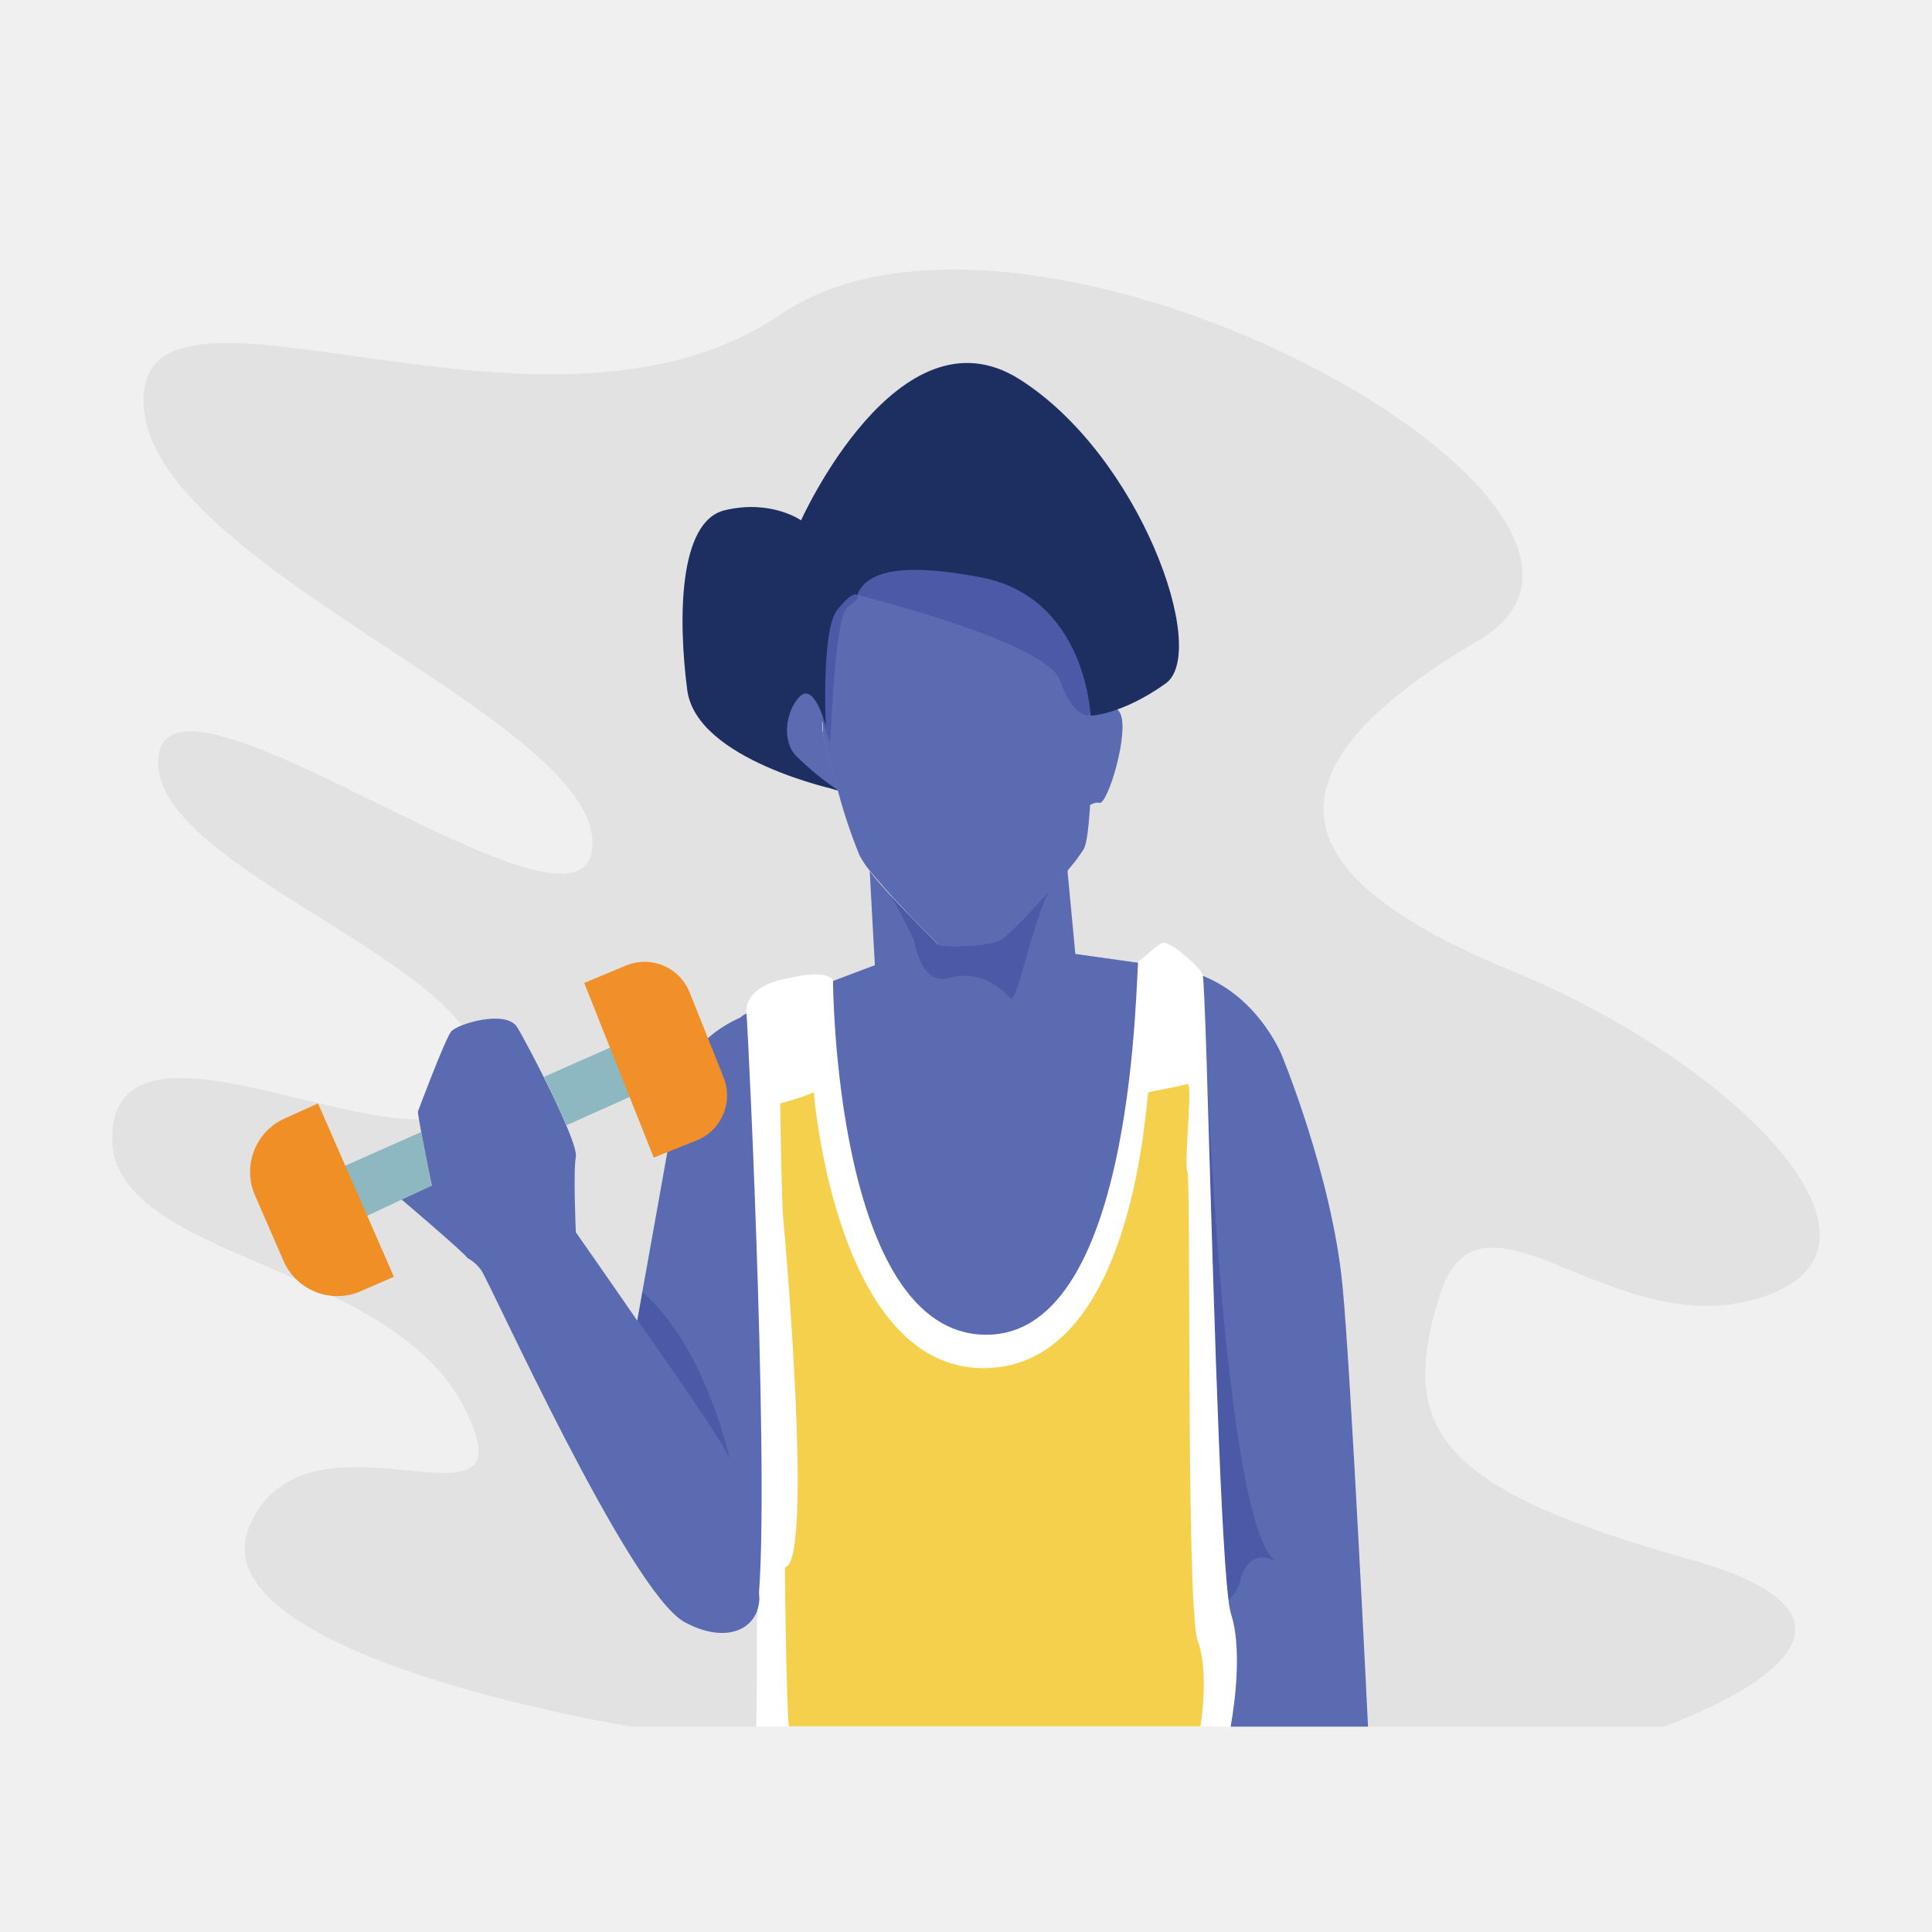
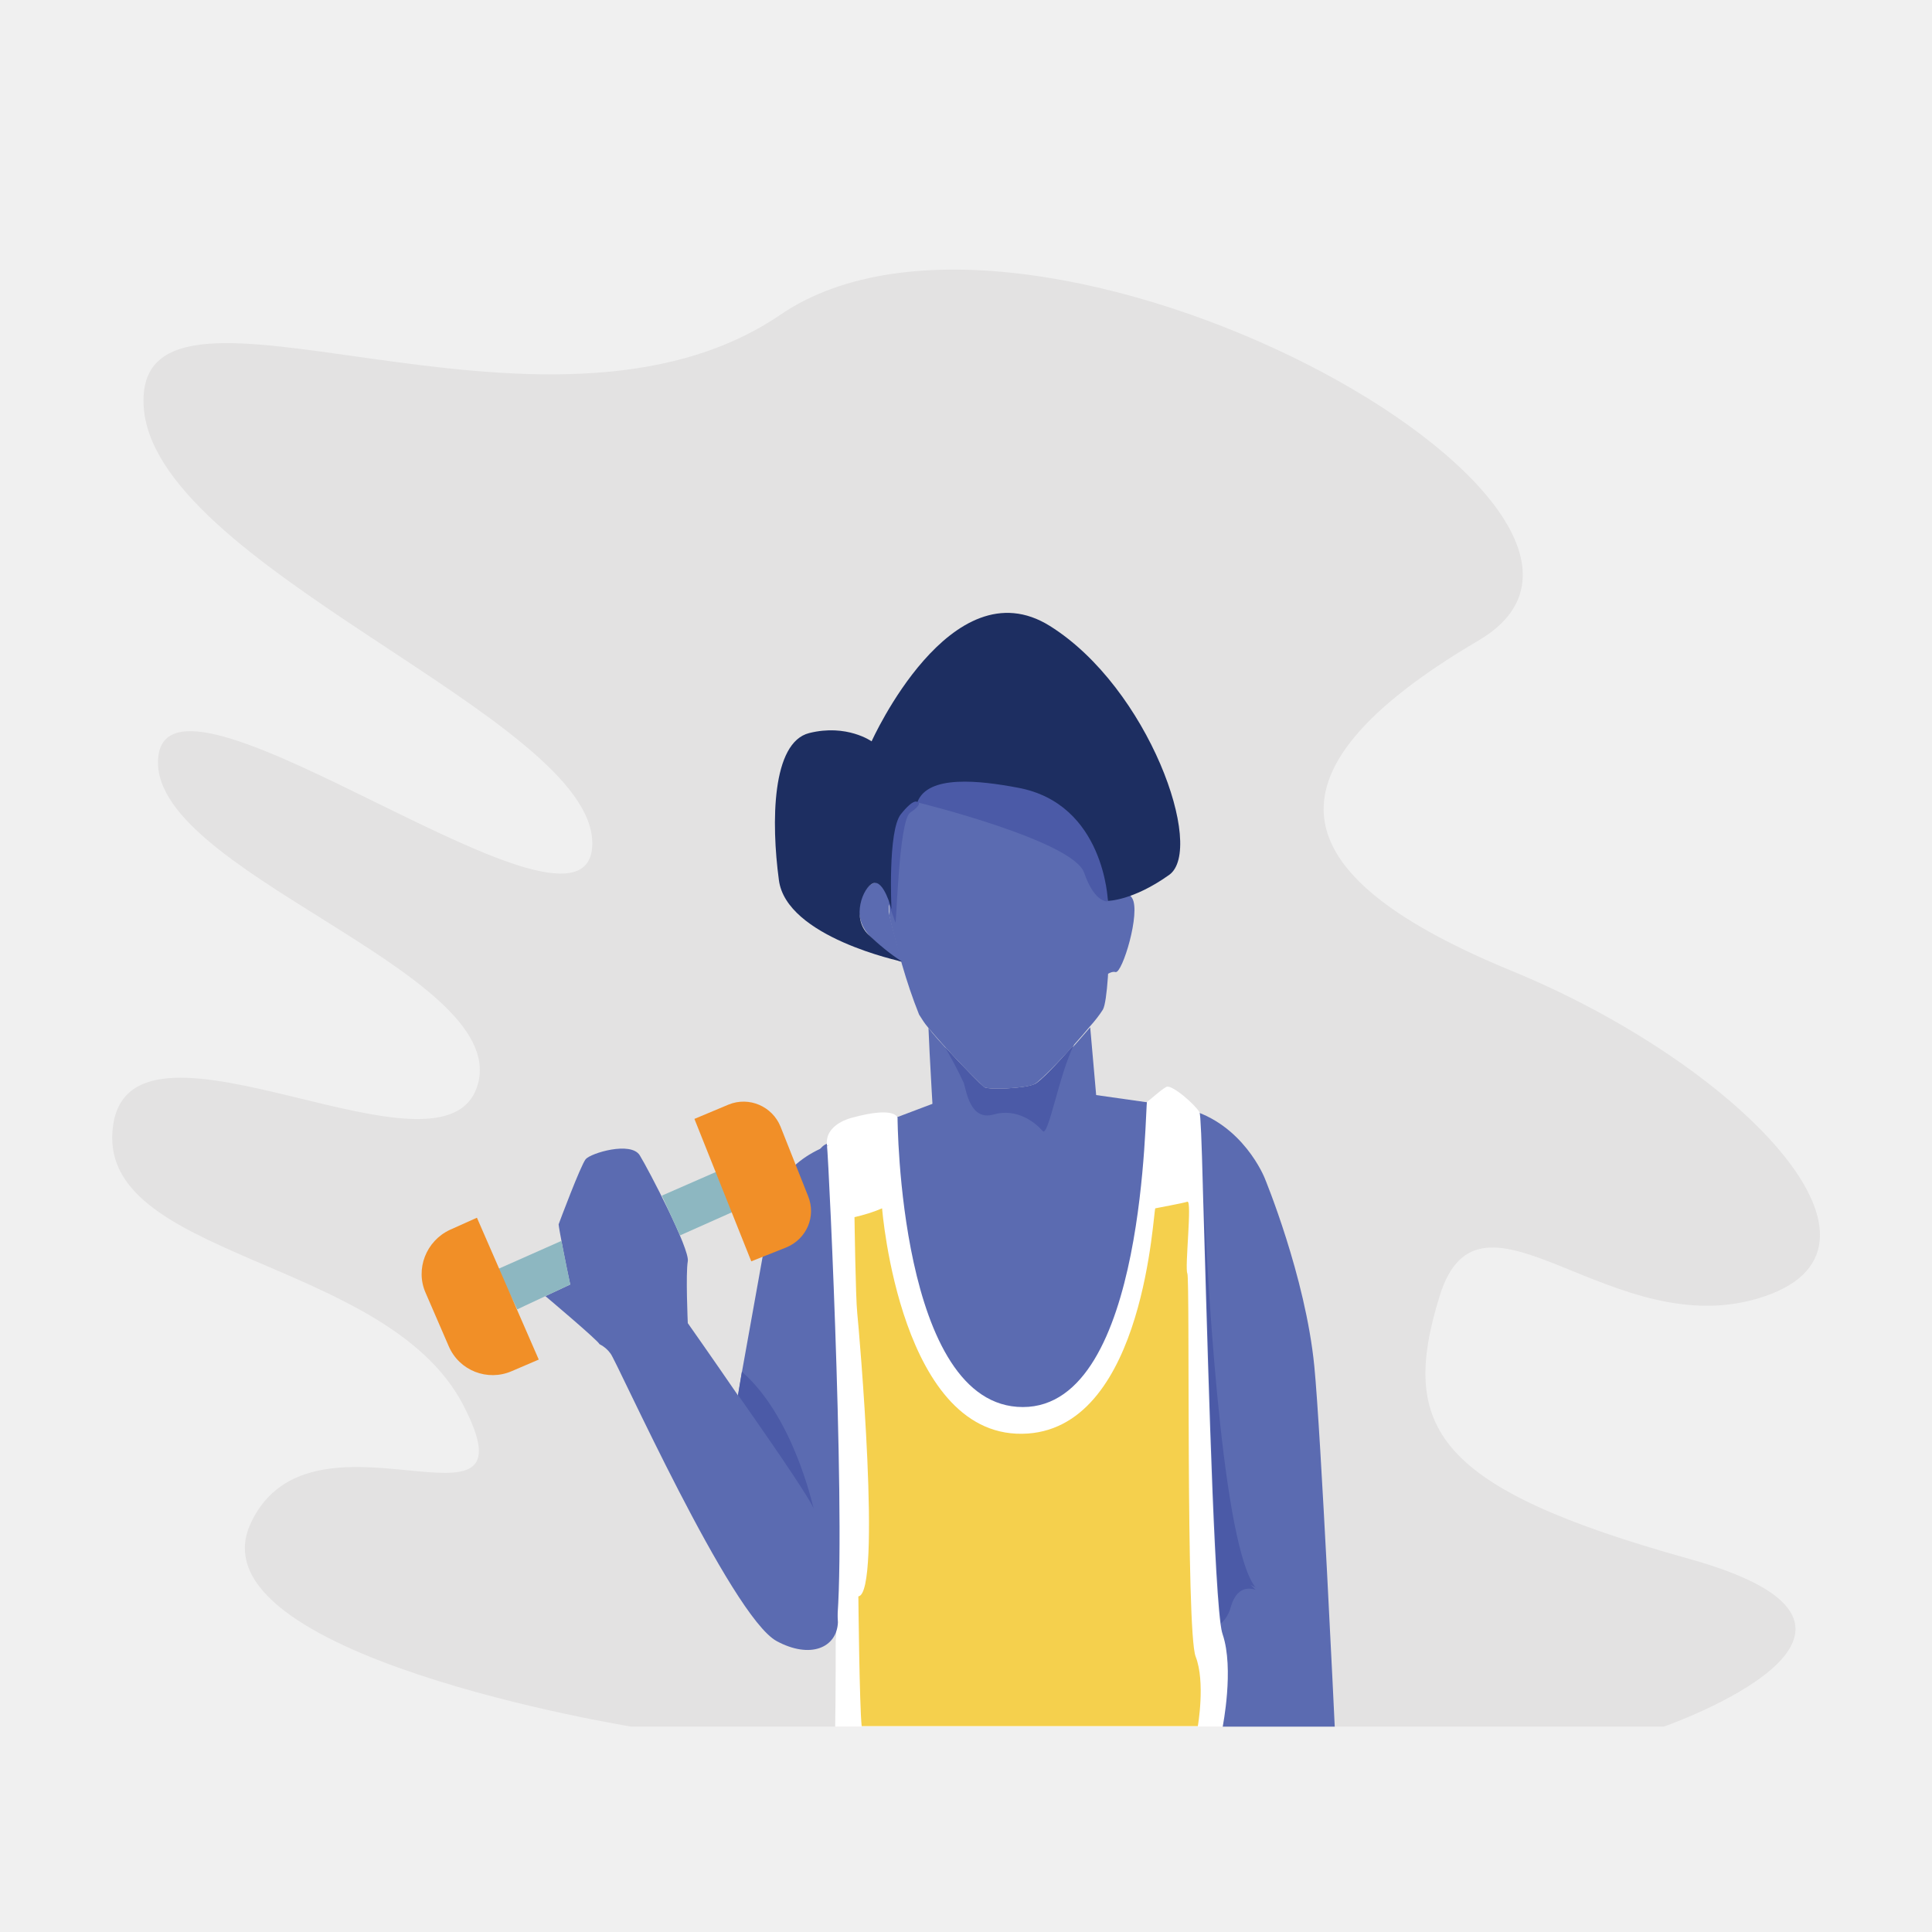
- <svg xmlns="http://www.w3.org/2000/svg" id="圖層_1" data-name="圖層 1" viewBox="0 0 350 350">
-   <defs>
-     <style>.cls-1{fill:#e3e2e2;}.cls-2{fill:#5b6bb1;}.cls-3{fill:#4b5aa7;}.cls-4{fill:#fff;}.cls-5{fill:#f5d04d;}.cls-6{fill:#1d2e61;}.cls-7{fill:none;stroke:#5b6bb1;stroke-miterlimit:10;stroke-width:0.65px;}.cls-8{fill:#8db7c1;}.cls-9{fill:#f18f27;}.cls-10{fill:#f18f28;}</style>
-   </defs>
-   <path class="cls-1" d="M257.37,312.79h-143s-80-12.91-69-36.78,52.5,5.35,38.48-21.46-67-26.45-63.36-50.71,60.61,13,66.12-7.48S26,157.61,28.72,136.92s78.26,39,78.62,16S26.89,102.46,26,73.07,98.57,86.16,141.35,57c45.83-31.25,166.4,35.54,126.51,59-42,24.71-34.36,43.29,6,59.87s72.92,49.57,45.91,58.94c-27.45,9.52-51.61-23.88-59,0s-.73,34.77,45.18,47.63-4.59,30.36-4.59,30.36Z" />
-   <path class="cls-2" d="M197.94,128.21c0,.12,0,.7,0,1.6,0,3.31-.12,11-.51,16.85-.23,3.42-.58,6.22-1.09,7.15a32.42,32.42,0,0,1-2.88,3.83l0,.06c-4,4.85-10.76,12-12.27,12.75-2,1-10.51,1.32-11.22.61a177.88,177.88,0,0,1-12.32-13.21l0,0h0a18,18,0,0,1-1.93-2.87,96.82,96.82,0,0,1-3.78-11.18c-1.53-5.26-2.85-10.36-2.85-11V110.86l5-10.51s14.69-5.41,15-5.2,16.93,9,19.79,10.3,9.8,13.77,10.1,15.2S197.94,128.21,197.94,128.21Z" />
-   <path class="cls-3" d="M147.39,126.42s2.6,6.76,2.9,8,.71-22.69,3.27-24.42,1.79-2.22,1.79-2.22,34.23,8.45,36.68,15.49,5.54,6.39,5.54,6.39,3.2-14.86,2.5-16-7.64-13.16-8.76-13.77-13.16-2-15-2.24-26.22,3.16-26.73,4.18-4.69,15.41-4.18,16S147.39,126.42,147.39,126.42Z" />
-   <path class="cls-2" d="M151.81,143.15c-.89.3-3.2-1.71-6.93-5.45-4.9-4.9-1.73-12.15,1.74-12.15A2.25,2.25,0,0,1,149,127v5.19C149,132.79,150.28,137.89,151.81,143.15Z" />
-   <path class="cls-2" d="M199.16,145.45c-.89-.23-1.74.53-2.38.61.39-5.85.46-13.55.51-16.85,1.29-.95,4.08-2.57,5.55-.18C204.78,132.19,200.69,145.86,199.16,145.45Z" />
-   <path class="cls-2" d="M195.49,180c-.77,7.35-12.55,11.17-19.74,11.17s-16.53-6.89-16.68-7.35-1.29-21.87-1.51-26c1,1.34,2.37,2.85,3.75,4.37,3.83,4.2,8.14,8.4,8.57,8.83.71.71,9.18.4,11.22-.61,1.14-.58,5.26-4.79,8.94-8.91,1.19-1.33,2.34-2.65,3.33-3.84l0-.06Z" />
-   <path class="cls-2" d="M223.52,311.71,138.2,312,137,289.7l-5.24-93.84s-.69-10.68,3.47-12.24l29.18-11h29l19.84,2.79h0l1.93.27a2.5,2.5,0,0,1,.53.21c1.27.65,4.37,3.18,4.37,12.44Z" />
-   <path class="cls-3" d="M190,161.55c-3.3,6.54-5.81,20.73-7,19.26-1.7-2-5.78-5.11-10.89-3.68s-6-5-6.64-7a79.3,79.3,0,0,0-4.18-7.92c3.83,4.2,8.14,8.4,8.57,8.83.71.71,9.18.4,11.22-.61C182.25,169.88,186.36,165.67,190,161.55Z" />
-   <path class="cls-2" d="M247.83,312.8h-24.9l-3.47-124.49c0-9.26-3.1-11.79-4.37-12.44,12.33,3.13,17.12,15.3,17.12,15.3s9.08,21.84,11,41.78C244.68,247.77,247.83,312.8,247.83,312.8Z" />
-   <path class="cls-3" d="M231.09,282.79c-1.19-.61-4.83-2-6.32,3.28a7.23,7.23,0,0,1-2.25,3.84c-1.69-13.29-3.05-68.93-3.95-97C219.78,218.76,223.36,277.51,231.09,282.79Z" />
-   <path class="cls-4" d="M222.93,312.8H137c.15-5.72.13-20.81.13-20.81,2.57-17.07-1.49-103.88-1.9-108.37s5.51-5.92,5.51-5.92c9.8-2.66,10.17,0,10.17,0s.23,64.1,27.78,64.1,27-67.47,27.55-67.67,3.06-2.75,4.29-3.29,6.53,4,7.33,5.68c.19.4.44,6.73.75,16.27a.57.57,0,0,0,0,.1c.89,28.09,2.26,83.73,3.95,97a15.31,15.31,0,0,0,.45,2.49C225.47,299.93,222.93,312.8,222.93,312.8Z" />
-   <path class="cls-5" d="M147.43,197.9a48.76,48.76,0,0,1-6.08,2s.22,17.85.57,21.26,5.46,62.16.26,62.8c0,0,.26,24.36.72,28.79h74.57s1.66-9.75-.49-15.47-1.18-83.7-1.87-85,1.05-16.32,0-15.92-6.62,1.37-7.06,1.52S205.9,246,179.71,247.8C151.47,249.78,147.43,197.9,147.43,197.9Z" />
-   <path class="cls-2" d="M137.57,289.7c-.29,5.64-6.16,8.19-13.55,4.16-10.1-5.51-35.51-62.14-36.89-63.82a7.52,7.52,0,0,0-2.45-2.14c-.41-.81-11.94-10.61-11.94-10.61l5.49-2.53C77.36,211,75.7,202,75.7,201.4v0c.1-.31,4.9-13.06,6-14.49s10-4.08,12-.81,11.12,20.82,10.62,23.47,0,13.67,0,13.67,5.27,7.51,11.12,16l.91-5.12,6.83-38.16s1.49-8.12,12.55-12.29c-4.16,1.57-3.47,12.24-3.47,12.24Z" />
-   <path class="cls-3" d="M132.22,264.4a10.1,10.1,0,0,0-.94-1.87c-3.25-5.61-13.78-20.52-15.54-23l-.24-.34.91-5.12C127.72,244,132,263.57,132.22,264.4Z" />
-   <path class="cls-6" d="M151.81,143.15S126.16,137.74,124.5,125s-1.61-30.53,6.78-32.56,13.84,1.82,13.84,1.82,17.68-39.35,39.53-25.58,34.54,49.45,26.5,55.16-13.59,5.81-13.59,5.81-.78-21.51-20-25.09c-8.5-1.59-20-2.88-22.27,3.22,0,0-.72-.93-3.62,2.71s-2.07,21-2.07,21-1.72-6.63-4-5.74-4.88,7.68-1.15,11.4A50,50,0,0,0,151.81,143.15Z" />
-   <path class="cls-7" d="M231.47,283a2.37,2.37,0,0,1-.38-.21C231.33,282.91,231.47,283,231.47,283Z" />
-   <polygon class="cls-8" points="102.66 203.84 116.11 197.8 112.23 189.03 98.57 195.07 102.66 203.84" />
-   <polygon class="cls-8" points="66.45 220.28 78.23 214.76 76.3 205.08 62.26 211.3 66.45 220.28" />
-   <path class="cls-9" d="M57.61,199.89l13.75,31.41-6,2.61a10.62,10.62,0,0,1-14-5.49l-5.17-11.88a10.62,10.62,0,0,1,5.35-13.91Z" />
-   <path class="cls-10" d="M124.92,179.76l6.17,15.43a8.78,8.78,0,0,1-4.89,11.41l-7.77,3.11-12.59-31.64,7.56-3.15A8.77,8.77,0,0,1,124.92,179.76Z" />
+ <svg xmlns="http://www.w3.org/2000/svg" version="1.1" id="圖層_1" x="0px" y="0px" viewBox="0 0 350 350" style="enable-background:new 0 0 350 350;" xml:space="preserve">
+   <style type="text/css">
+ 	.st0{fill:#E3E2E2;}
+ 	.st1{fill:#5B6BB1;}
+ 	.st2{fill:#4B5AA7;}
+ 	.st3{fill:#FFFFFF;}
+ 	.st4{fill:#F5D04D;}
+ 	.st5{fill:#1D2E61;}
+ 	.st6{fill:none;stroke:#5B6BB1;stroke-width:0.65;stroke-miterlimit:10;}
+ 	.st7{fill:#8DB7C1;}
+ 	.st8{fill:#F18F27;}
+ 	.st9{fill:#F18F28;}
+ </style>
+   <path class="st0" d="M257.4,312.8h-143c0,0-80-12.9-69-36.8s52.5,5.4,38.5-21.5s-67-26.4-63.4-50.7s60.6,13,66.1-7.5  S26,157.6,28.7,136.9s78.3,39,78.6,16S26.9,102.5,26,73.1S98.6,86.2,141.4,57c45.8-31.2,166.4,35.5,126.5,59  c-42,24.7-34.4,43.3,6,59.9s72.9,49.6,45.9,58.9c-27.5,9.5-51.6-23.9-59,0s-0.7,34.8,45.2,47.6s-4.6,30.4-4.6,30.4L257.4,312.8z" />
+   <g>
+     <path class="st1" d="M201.1,162c0,0.1,0,0.6,0,1.3c0,2.7-0.1,9-0.4,13.8c-0.2,2.8-0.5,5.1-0.9,5.8c-0.7,1.1-1.5,2.1-2.4,3.1v0   c-3.3,4-8.8,9.8-10,10.4c-1.6,0.8-8.6,1.1-9.2,0.5c-3.5-3.4-6.9-7-10.1-10.8l0,0l0,0c-0.6-0.7-1.1-1.5-1.6-2.3   c-1.2-3-2.2-6-3.1-9.1c-1.2-4.3-2.3-8.5-2.3-9v-17.9l4.1-8.6c0,0,12-4.4,12.3-4.2s13.8,7.4,16.2,8.4c2.3,1.1,8,11.2,8.3,12.4   C202.2,157,201.1,162,201.1,162z" />
+     <path class="st2" d="M159.8,160.6c0,0,2.1,5.5,2.4,6.5c0.2,1,0.6-18.5,2.7-19.9c2.1-1.4,1.5-1.8,1.5-1.8s28,6.9,30,12.7   c2,5.8,4.5,5.2,4.5,5.2s2.6-12.1,2-13.1c-0.6-0.9-6.2-10.7-7.2-11.2c-0.9-0.5-10.7-1.6-12.3-1.8s-21.4,2.6-21.8,3.4   c-0.4,0.8-3.8,12.6-3.4,13.1S159.8,160.6,159.8,160.6z" />
+     <path class="st1" d="M163.4,174.2c-0.7,0.2-2.6-1.4-5.7-4.5c-4-4-1.4-9.9,1.4-9.9c0.8-0.1,1.6,0.4,1.9,1.2v4.2   C161.1,165.8,162.1,169.9,163.4,174.2z" />
+     <path class="st1" d="M202.1,176.1c-0.7-0.2-1.4,0.4-1.9,0.5c0.3-4.8,0.4-11.1,0.4-13.8c1.1-0.8,3.3-2.1,4.5-0.1   C206.7,165.3,203.3,176.4,202.1,176.1z" />
+     <path class="st1" d="M199.1,204.3c-0.6,6-10.3,9.1-16.1,9.1c-5.9,0-13.5-5.6-13.6-6c-0.1-0.4-1.1-17.9-1.2-21.2   c0.8,1.1,1.9,2.3,3.1,3.6c3.1,3.4,6.6,6.9,7,7.2c0.6,0.6,7.5,0.3,9.2-0.5c0.9-0.5,4.3-3.9,7.3-7.3c1-1.1,1.9-2.2,2.7-3.1v0   L199.1,204.3z" />
+     <path class="st1" d="M222,311.9l-69.7,0.2l-1-18.2l-4.3-76.7c0,0-0.6-8.7,2.8-10l23.8-9h23.7l16.2,2.3l0,0l1.6,0.2   c0.2,0,0.3,0.1,0.4,0.2c1,0.5,3.6,2.6,3.6,10.2L222,311.9z" />
+     <path class="st2" d="M194.6,189.2c-2.7,5.3-4.7,16.9-5.7,15.7c-1.4-1.6-4.7-4.2-8.9-3s-4.9-4.1-5.4-5.7c-1-2.2-2.2-4.4-3.4-6.5   c3.1,3.4,6.6,6.9,7,7.2c0.6,0.6,7.5,0.3,9.2-0.5C188.3,196.1,191.6,192.6,194.6,189.2z" />
+     <path class="st1" d="M241.8,312.8h-20.3l-2.8-101.7c0-7.6-2.5-9.6-3.6-10.2c10.1,2.6,14,12.5,14,12.5s7.4,17.8,9,34.1   C239.3,259.7,241.8,312.8,241.8,312.8z" />
+     <path class="st2" d="M228.2,288.3c-1-0.5-3.9-1.6-5.2,2.7c-0.3,1.2-0.9,2.3-1.8,3.1c-1.4-10.9-2.5-56.3-3.2-79.2   C218.9,236,221.8,284,228.2,288.3z" />
+     <path class="st3" d="M221.5,312.8h-70.2c0.1-4.7,0.1-17,0.1-17c2.1-13.9-1.2-84.9-1.6-88.5c-0.3-3.7,4.5-4.8,4.5-4.8   c8-2.2,8.3,0,8.3,0s0.2,52.4,22.7,52.4s22.1-55.1,22.5-55.3c0.4-0.2,2.5-2.2,3.5-2.7s5.3,3.3,6,4.6c0.2,0.3,0.4,5.5,0.6,13.3   c0,0,0,0.1,0,0.1c0.7,22.9,1.8,68.4,3.2,79.2c0.1,0.7,0.2,1.4,0.4,2C223.6,302.3,221.5,312.8,221.5,312.8z" />
+     <path class="st4" d="M159.8,218.9c-1.6,0.7-3.3,1.2-5,1.6c0,0,0.2,14.6,0.5,17.4s4.5,50.8,0.2,51.3c0,0,0.2,19.9,0.6,23.5H217   c0,0,1.4-8-0.4-12.6s-1-68.4-1.5-69.4s0.9-13.3,0-13c-0.9,0.3-5.4,1.1-5.8,1.2c-0.4,0.1-1.8,39.3-23.1,40.8   C163.1,261.3,159.8,218.9,159.8,218.9z" />
+     <path class="st1" d="M151.8,293.9c-0.2,4.6-5,6.7-11.1,3.4c-8.3-4.5-29-50.8-30.1-52.1c-0.5-0.7-1.2-1.3-2-1.7   c-0.3-0.7-9.8-8.7-9.8-8.7l4.5-2.1c-0.7-3.1-2.1-10.4-2.1-10.9l0,0c0.1-0.3,4-10.7,4.9-11.8s8.2-3.3,9.8-0.7s9.1,17,8.7,19.2   s0,11.2,0,11.2s4.3,6.1,9.1,13.1l0.7-4.2l5.6-31.2c0,0,1.2-6.6,10.3-10c-3.4,1.3-2.8,10-2.8,10L151.8,293.9z" />
+     <path class="st2" d="M147.4,273.3c-0.2-0.5-0.5-1-0.8-1.5c-2.7-4.6-11.3-16.8-12.7-18.8l-0.2-0.3l0.7-4.2   C143.7,256.6,147.2,272.6,147.4,273.3z" />
+     <path class="st5" d="M163.4,174.2c0,0-21-4.4-22.3-14.8c-1.4-10.4-1.3-24.9,5.5-26.6s11.3,1.5,11.3,1.5s14.4-32.1,32.3-20.9   s28.2,40.4,21.6,45.1c-6.6,4.7-11.1,4.7-11.1,4.7s-0.6-17.6-16.3-20.5c-6.9-1.3-16.3-2.4-18.2,2.6c0,0-0.6-0.8-3,2.2   c-2.4,3-1.7,17.2-1.7,17.2s-1.4-5.4-3.3-4.7s-4,6.3-0.9,9.3C159.2,171.1,161.2,172.8,163.4,174.2z" />
+     <path class="st6" d="M228.5,288.5c-0.1,0-0.2-0.1-0.3-0.2C228.4,288.4,228.5,288.5,228.5,288.5z" />
+     <polygon class="st7" points="123.2,223.8 134.2,218.9 131.1,211.7 119.9,216.6  " />
+     <polygon class="st7" points="93.7,237.2 103.3,232.7 101.7,224.8 90.2,229.9  " />
+     <path class="st8" d="M86.4,220.6l11.2,25.7l-4.9,2.1c-4.4,1.9-9.5-0.1-11.4-4.5c0,0,0,0,0,0l-4.2-9.7c-1.9-4.3,0.1-9.4,4.4-11.4   L86.4,220.6z" />
+     <path class="st9" d="M141.4,204.1l5,12.6c1.5,3.7-0.3,7.8-4,9.3l-6.3,2.5l-10.3-25.8l6.2-2.6C135.7,198.6,139.9,200.4,141.4,204.1   C141.4,204.1,141.4,204.1,141.4,204.1z" />
+   </g>
</svg>
